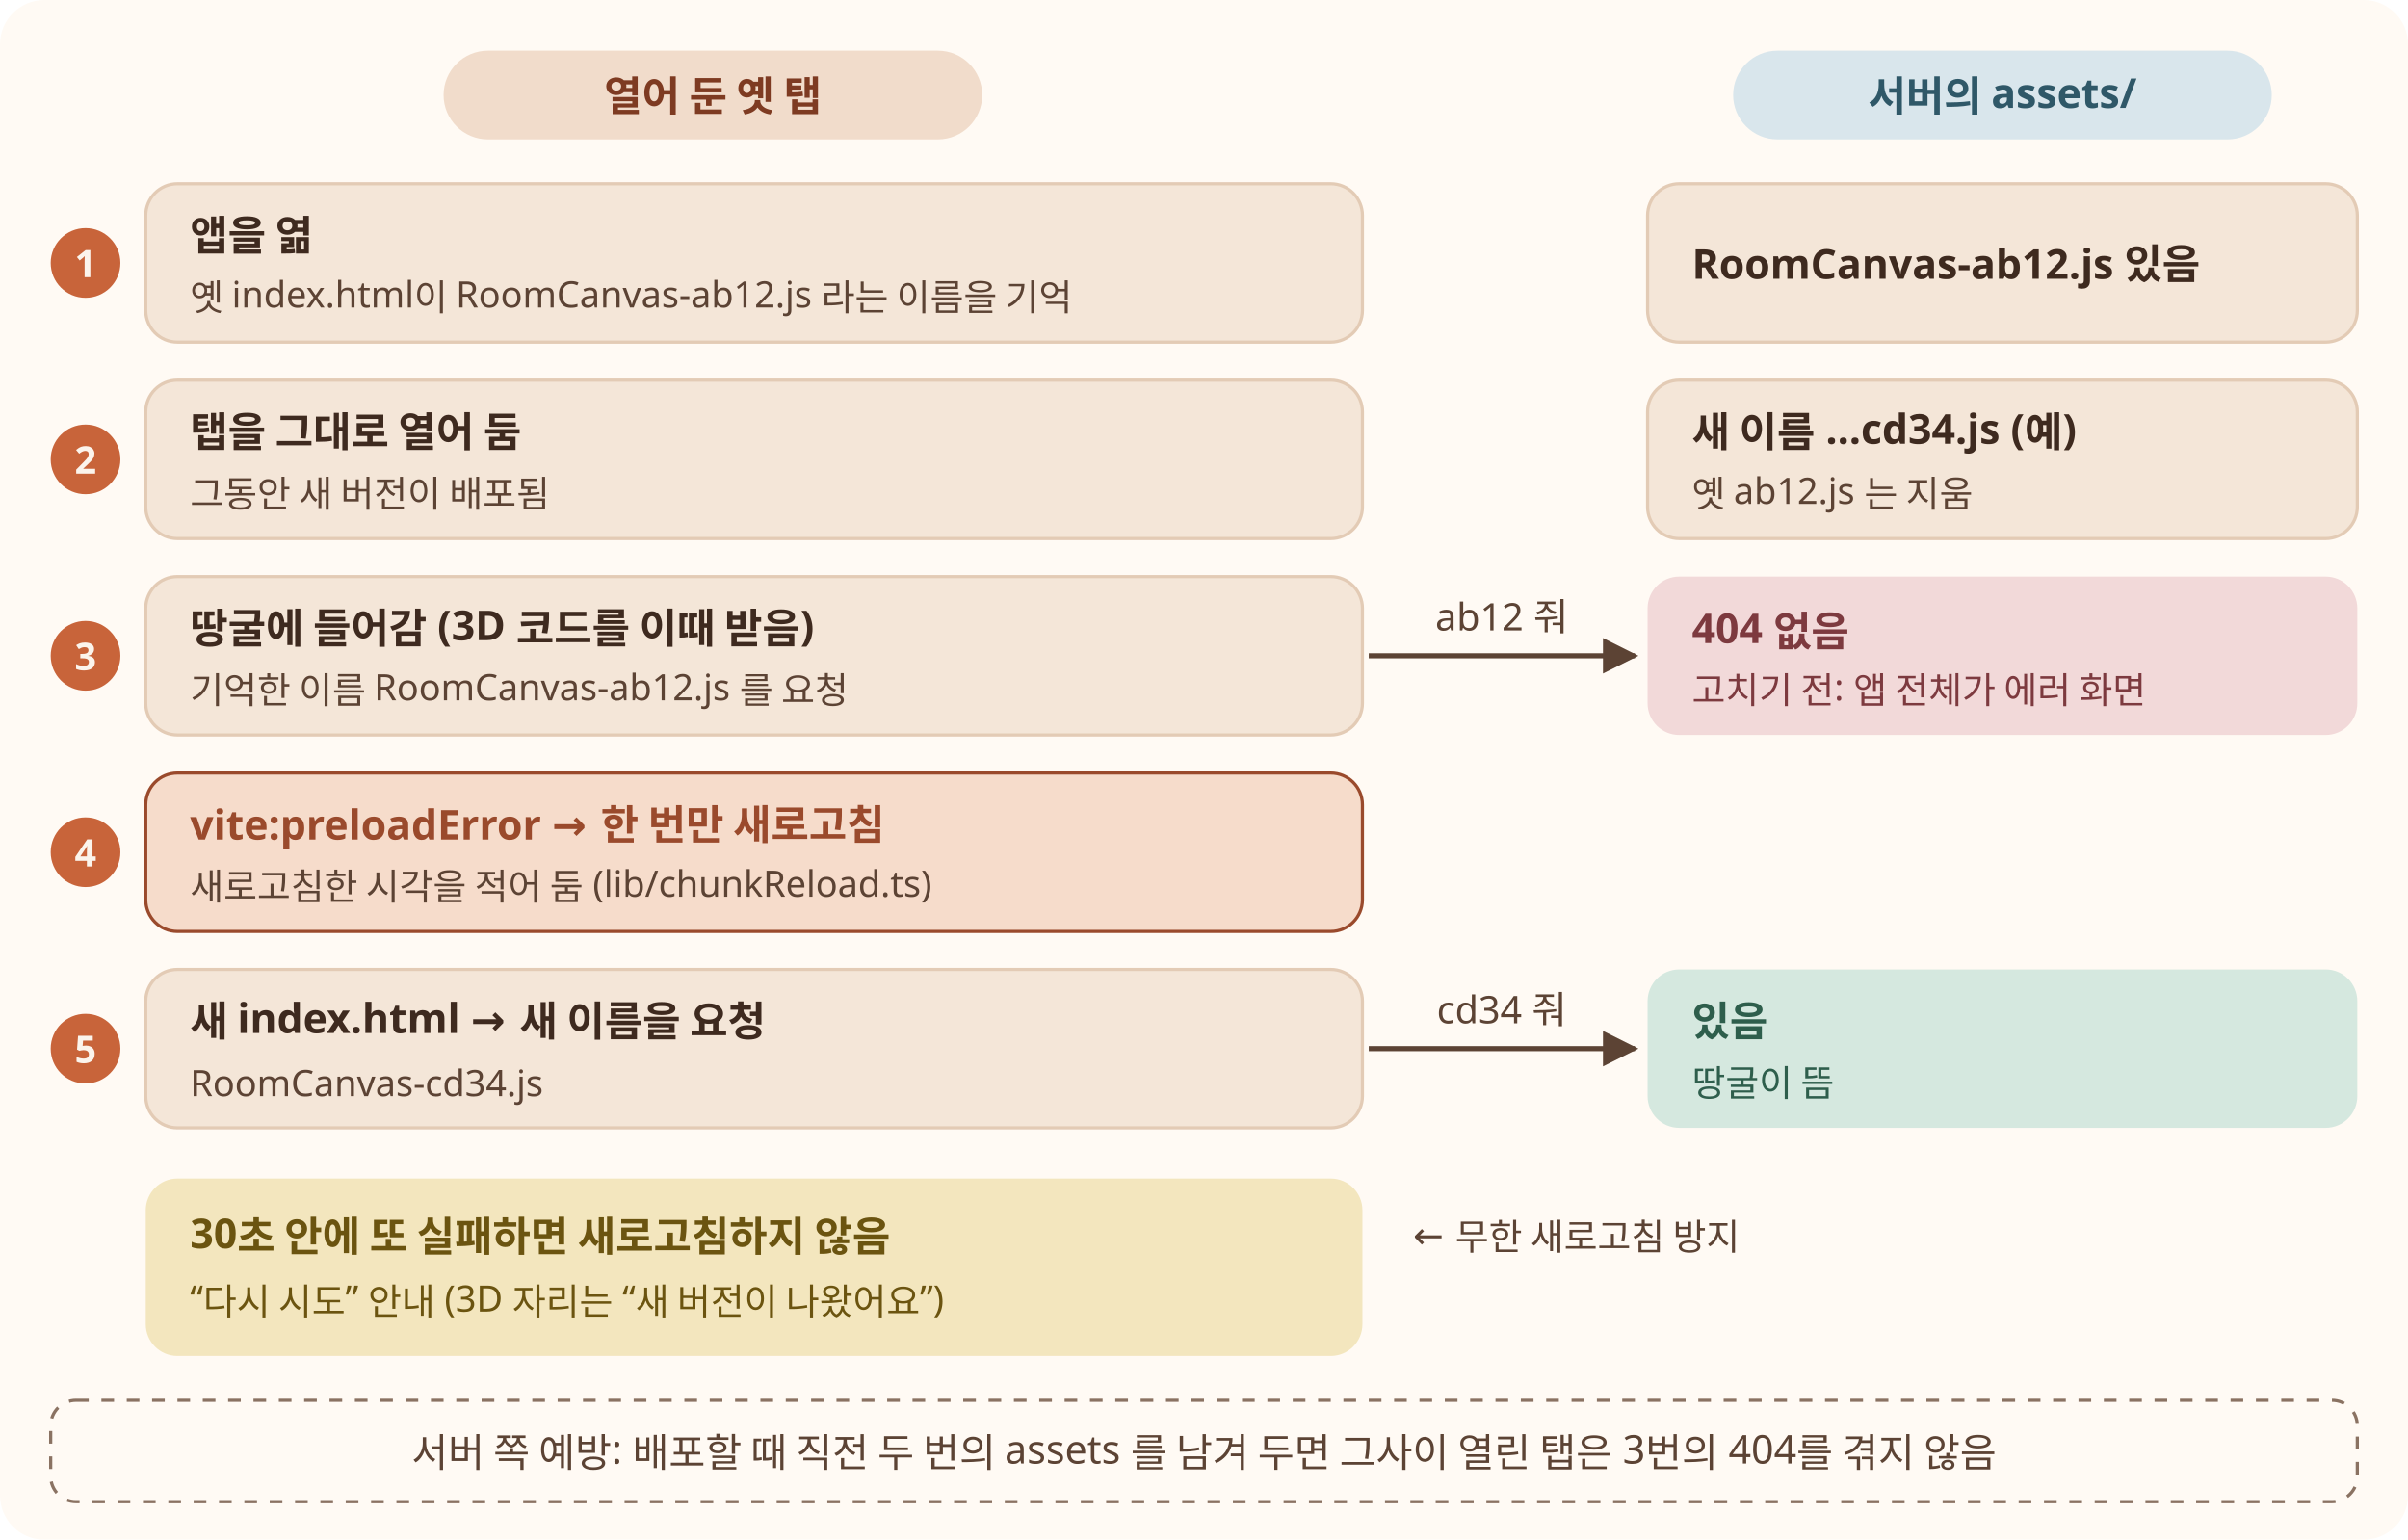
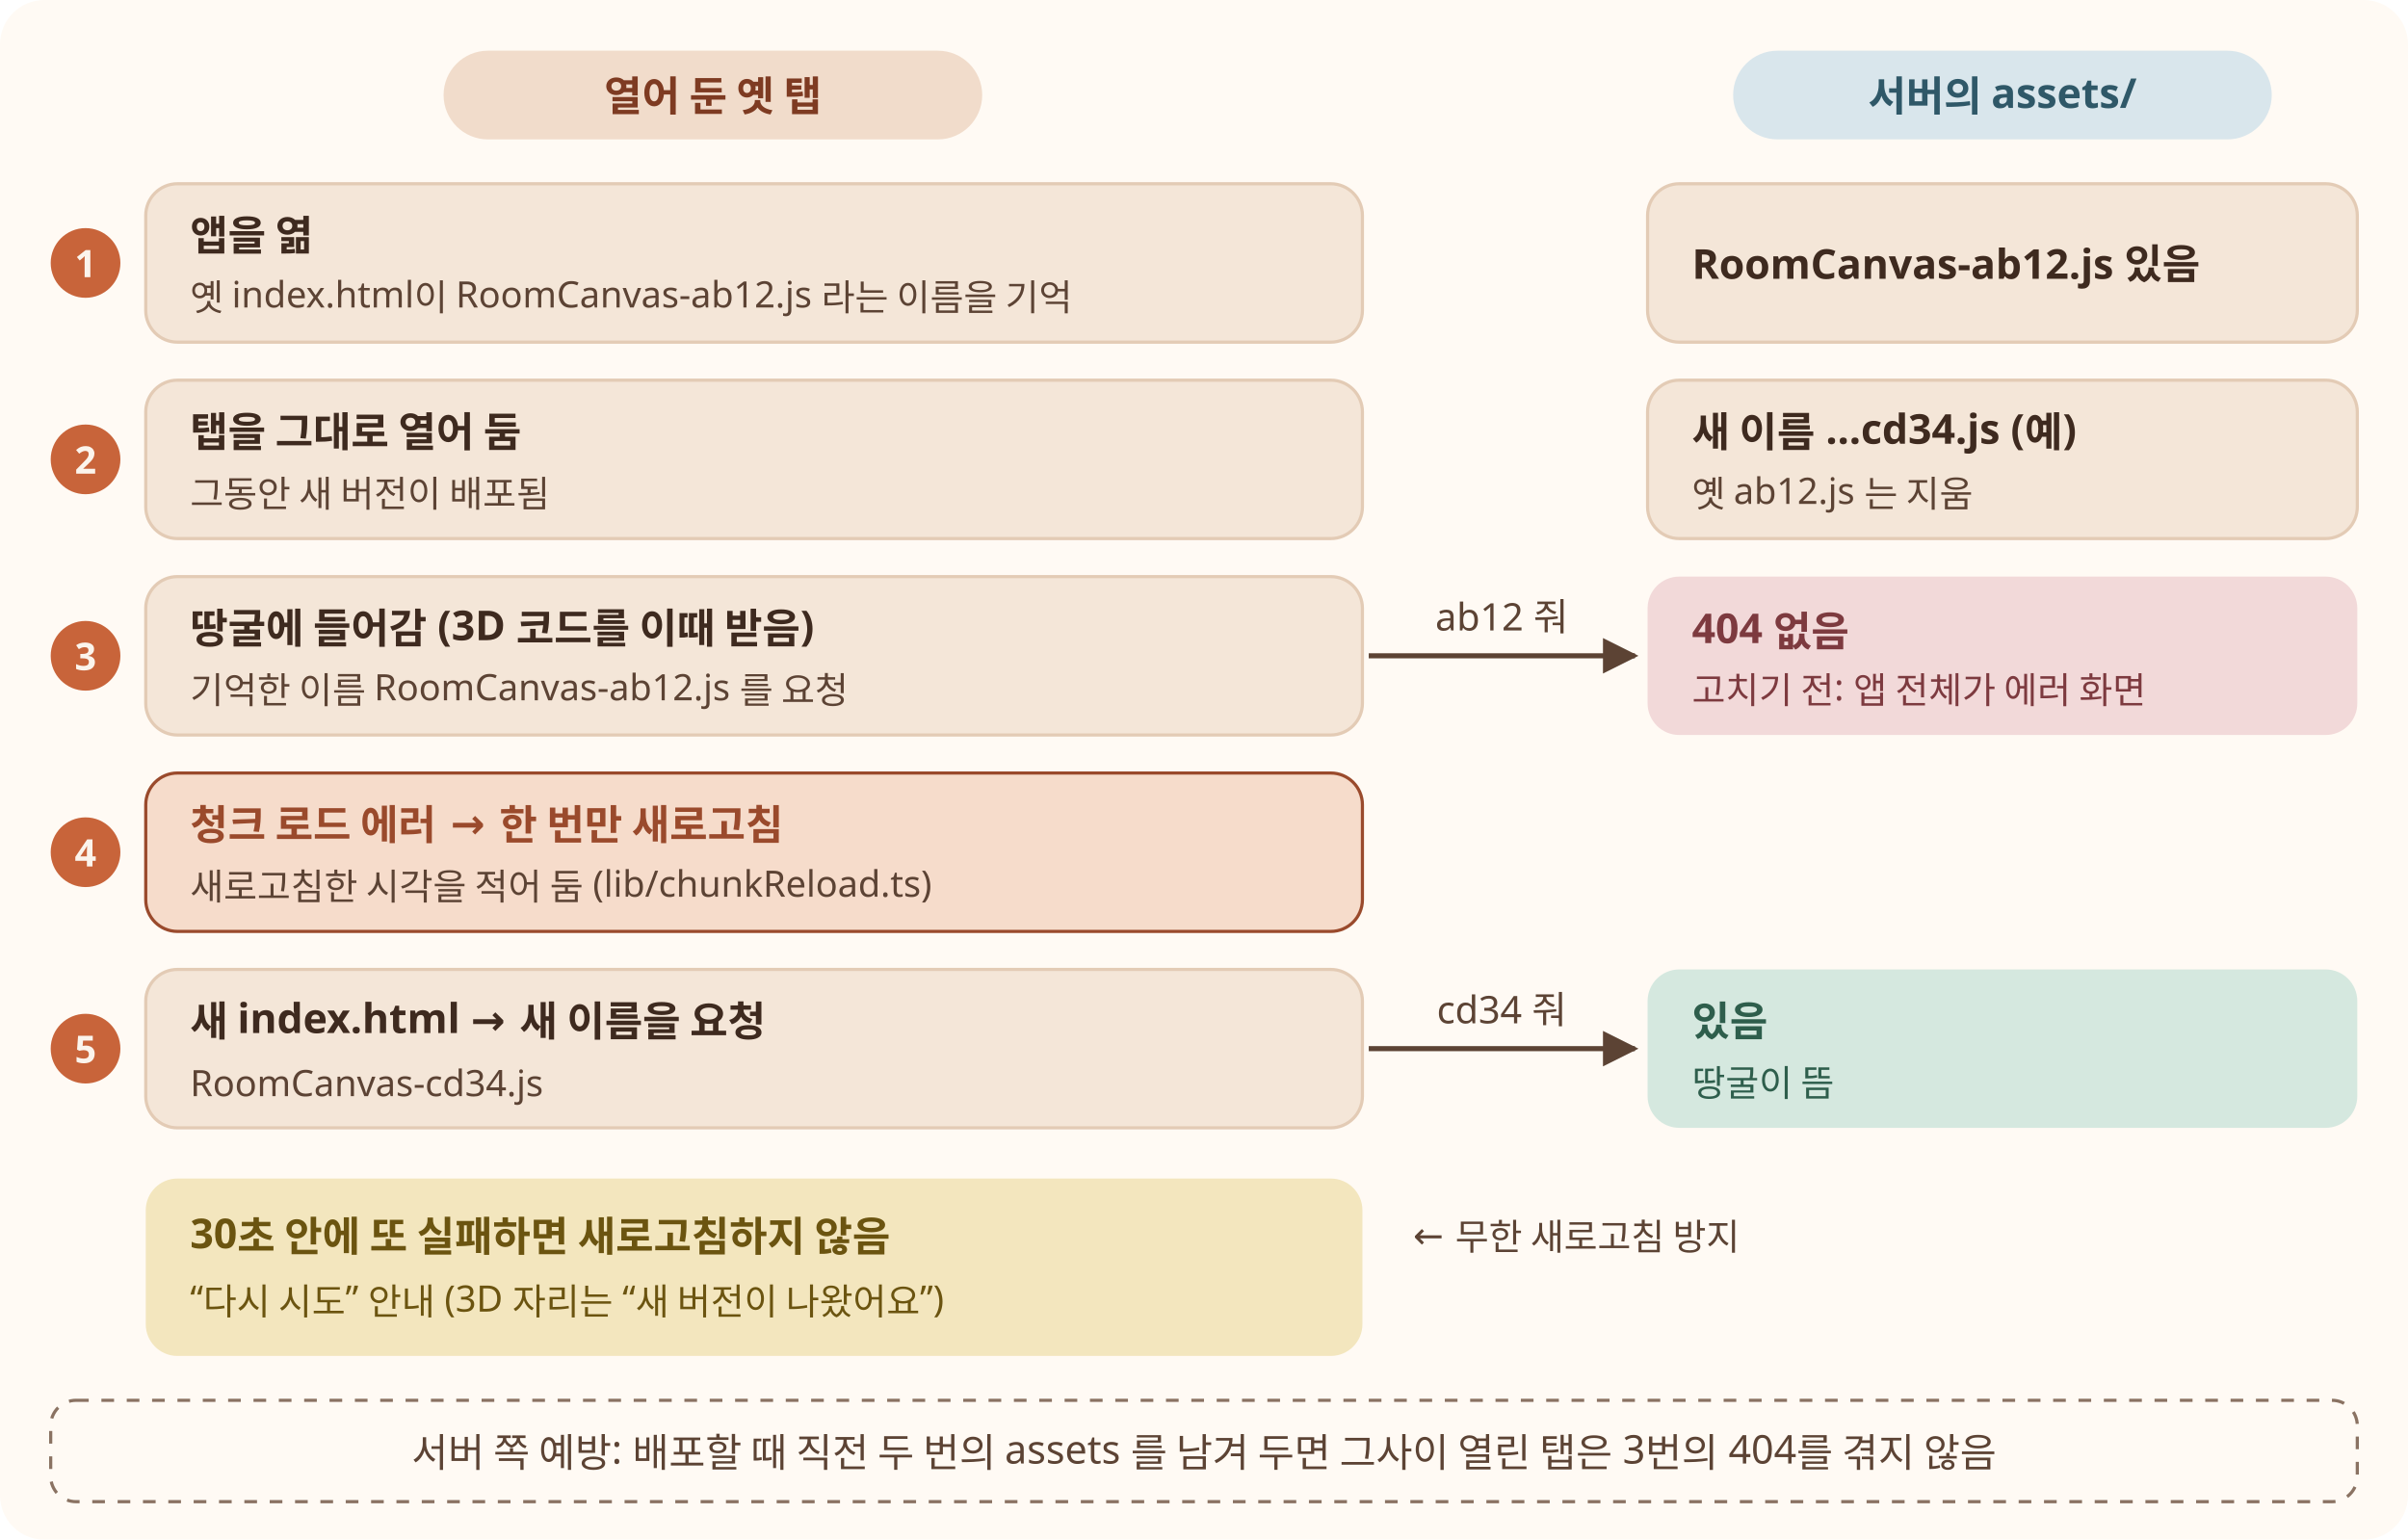
<svg xmlns="http://www.w3.org/2000/svg" viewBox="0 0 760 486" width="760" height="486" role="img" aria-label="새 버전 배포 뒤 열려 있던 옛 탭이 지워진 옛 파일 이름을 요청해 404가 나면 한 번만 새로고침해 새 파일 이름을 받고, 30초 안에 또 실패하면 새로고침 대신 안내를 보여 준다" font-family="'Noto Sans KR','Malgun Gothic','Apple SD Gothic Neo',sans-serif" font-size="13" style="fill:var(--ink,#3e2a1f)">
  <defs>
    <marker id="ah" viewBox="0 0 10 10" refX="9" refY="5" markerWidth="7" markerHeight="7" orient="auto-start-reverse">
      <path d="M0,0 L10,5 L0,10 z" style="fill:var(--ink-soft,#5c4334)" />
    </marker>
  </defs>
  <rect width="760" height="486" rx="14" style="fill:var(--fig-bg,#fffaf4)" />
  <rect x="140" y="16" width="170" height="28" rx="14" style="fill:var(--chip-clay-bg,#f1dccb)" />
  <text x="225" y="35" text-anchor="middle" font-weight="700" style="fill:var(--chip-clay-fg,#7e3b22)">열어 둔 옛 탭</text>
  <rect x="547" y="16" width="170" height="28" rx="14" style="fill:var(--chip-sky-bg,#d9e6ec)" />
  <text x="632" y="35" text-anchor="middle" font-weight="700" style="fill:var(--chip-sky-fg,#2f5868)">서버의 assets/</text>
  <circle cx="27" cy="83" r="11" style="fill:var(--cta,#c8643a)" />
  <text x="27" y="87.5" text-anchor="middle" font-size="12" font-weight="700" style="fill:var(--on-strong,#fbf4ec)">1</text>
  <rect x="46" y="58" width="384" height="50" rx="10" style="fill:var(--box,#f4e6d8);stroke:var(--box-line,#e3cbb5)" />
  <text x="60" y="79" font-weight="700">앱을 엶</text>
  <text x="60" y="98" font-size="11.5" style="fill:var(--ink-soft,#5c4334)">옛 index.html이 RoomCanvas-ab12.js 라는 이름을 기억</text>
  <rect x="520" y="58" width="224" height="50" rx="10" style="fill:var(--box,#f4e6d8);stroke:var(--box-line,#e3cbb5)" />
  <text x="534" y="88" font-weight="700">RoomCanvas-ab12.js 있음</text>
  <circle cx="27" cy="145" r="11" style="fill:var(--cta,#c8643a)" />
  <text x="27" y="149.5" text-anchor="middle" font-size="12" font-weight="700" style="fill:var(--on-strong,#fbf4ec)">2</text>
  <rect x="46" y="120" width="384" height="50" rx="10" style="fill:var(--box,#f4e6d8);stroke:var(--box-line,#e3cbb5)" />
  <text x="60" y="141" font-weight="700">탭을 그대로 열어 둠</text>
  <text x="60" y="160" font-size="11.5" style="fill:var(--ink-soft,#5c4334)">그동안 새 버전이 배포됨</text>
  <rect x="520" y="120" width="224" height="50" rx="10" style="fill:var(--box,#f4e6d8);stroke:var(--box-line,#e3cbb5)" />
  <text x="534" y="141" font-weight="700">새 이름 …cd34.js (예)</text>
  <text x="534" y="160" font-size="11.5" style="fill:var(--ink-soft,#5c4334)">옛 ab12.js 는 지움</text>
  <circle cx="27" cy="207" r="11" style="fill:var(--cta,#c8643a)" />
  <text x="27" y="211.5" text-anchor="middle" font-size="12" font-weight="700" style="fill:var(--on-strong,#fbf4ec)">3</text>
  <rect x="46" y="182" width="384" height="50" rx="10" style="fill:var(--box,#f4e6d8);stroke:var(--box-line,#e3cbb5)" />
  <text x="60" y="203" font-weight="700">땅굴에 들어감 (3D 코드를 이때 받음)</text>
  <text x="60" y="222" font-size="11.5" style="fill:var(--ink-soft,#5c4334)">기억한 이름 RoomCanvas-ab12.js 를 요청</text>
  <line x1="432" y1="207" x2="516" y2="207" style="stroke:var(--ink-soft,#5c4334)" stroke-width="1.6" marker-end="url(#ah)" />
  <text x="474" y="199" text-anchor="middle" font-size="12" style="fill:var(--ink-soft,#5c4334)">ab12 줘</text>
  <rect x="520" y="182" width="224" height="50" rx="10" style="fill:var(--chip-rose-bg,#f2d9d9)" />
  <text x="534" y="203" font-weight="700" style="fill:var(--chip-rose-fg,#7d3a3f)">404 없음</text>
  <text x="534" y="222" font-size="11.5" style="fill:var(--chip-rose-fg,#7d3a3f)">고치기 전: 앱 전체가 에러 화면</text>
  <circle cx="27" cy="269" r="11" style="fill:var(--cta,#c8643a)" />
  <text x="27" y="273.5" text-anchor="middle" font-size="12" font-weight="700" style="fill:var(--on-strong,#fbf4ec)">4</text>
  <rect x="46" y="244" width="384" height="50" rx="10" style="fill:var(--accent-soft,#f6dccb);stroke:var(--accent,#9a4a2c)" />
-   <text x="60" y="265" font-weight="700" style="fill:var(--accent,#9a4a2c)">vite:preloadError → 한 번만 새로고침</text>
+   <text x="60" y="265" font-weight="700" style="fill:var(--accent,#9a4a2c)">청크 로드 에러 → 한 번만 새로고침</text>
  <text x="60" y="284" font-size="11.5" style="fill:var(--ink-soft,#5c4334)">새로고침한 시각을 적어 둠 (lib/chunkReload.ts)</text>
  <circle cx="27" cy="331" r="11" style="fill:var(--cta,#c8643a)" />
  <text x="27" y="335.5" text-anchor="middle" font-size="12" font-weight="700" style="fill:var(--on-strong,#fbf4ec)">5</text>
  <rect x="46" y="306" width="384" height="50" rx="10" style="fill:var(--box,#f4e6d8);stroke:var(--box-line,#e3cbb5)" />
  <text x="60" y="327" font-weight="700">새 index.html → 새 이름을 요청</text>
  <text x="60" y="346" font-size="11.5" style="fill:var(--ink-soft,#5c4334)">RoomCanvas-cd34.js</text>
  <line x1="432" y1="331" x2="516" y2="331" style="stroke:var(--ink-soft,#5c4334)" stroke-width="1.6" marker-end="url(#ah)" />
  <text x="474" y="323" text-anchor="middle" font-size="12" style="fill:var(--ink-soft,#5c4334)">cd34 줘</text>
  <rect x="520" y="306" width="224" height="50" rx="10" style="fill:var(--chip-mint-bg,#d5e8df)" />
  <text x="534" y="327" font-weight="700" style="fill:var(--chip-mint-fg,#2e5e4c)">있음</text>
  <text x="534" y="346" font-size="11.5" style="fill:var(--chip-mint-fg,#2e5e4c)">땅굴이 뜸</text>
  <rect x="46" y="372" width="384" height="56" rx="10" style="fill:var(--chip-butter-bg,#f3e6be)" />
  <text x="60" y="394" font-weight="700" style="fill:var(--chip-butter-fg,#6b5410)">30초 안에 또 실패하면 새로고침하지 않음</text>
  <text x="60" y="414" font-size="11.5" style="fill:var(--chip-butter-fg,#6b5410)">“다시 시도” 안내 (3D 자리는 “새 버전이 나왔어요”)</text>
  <text x="446" y="394" font-size="11.5" style="fill:var(--ink-soft,#5c4334)">← 무한 새로고침 방지</text>
  <rect x="16" y="442" width="728" height="32" rx="8" style="fill:none;stroke:var(--ink-mute,#8a7262)" stroke-dasharray="4 4" />
  <text x="380" y="463" text-anchor="middle" font-size="12.5" style="fill:var(--ink-soft,#5c4334)">서버 쪽 예방: 배포할 때 직전 두 번의 assets 를 남겨 두면 그사이 열린 탭은 3번의 404를 겪지 않음</text>
</svg>
